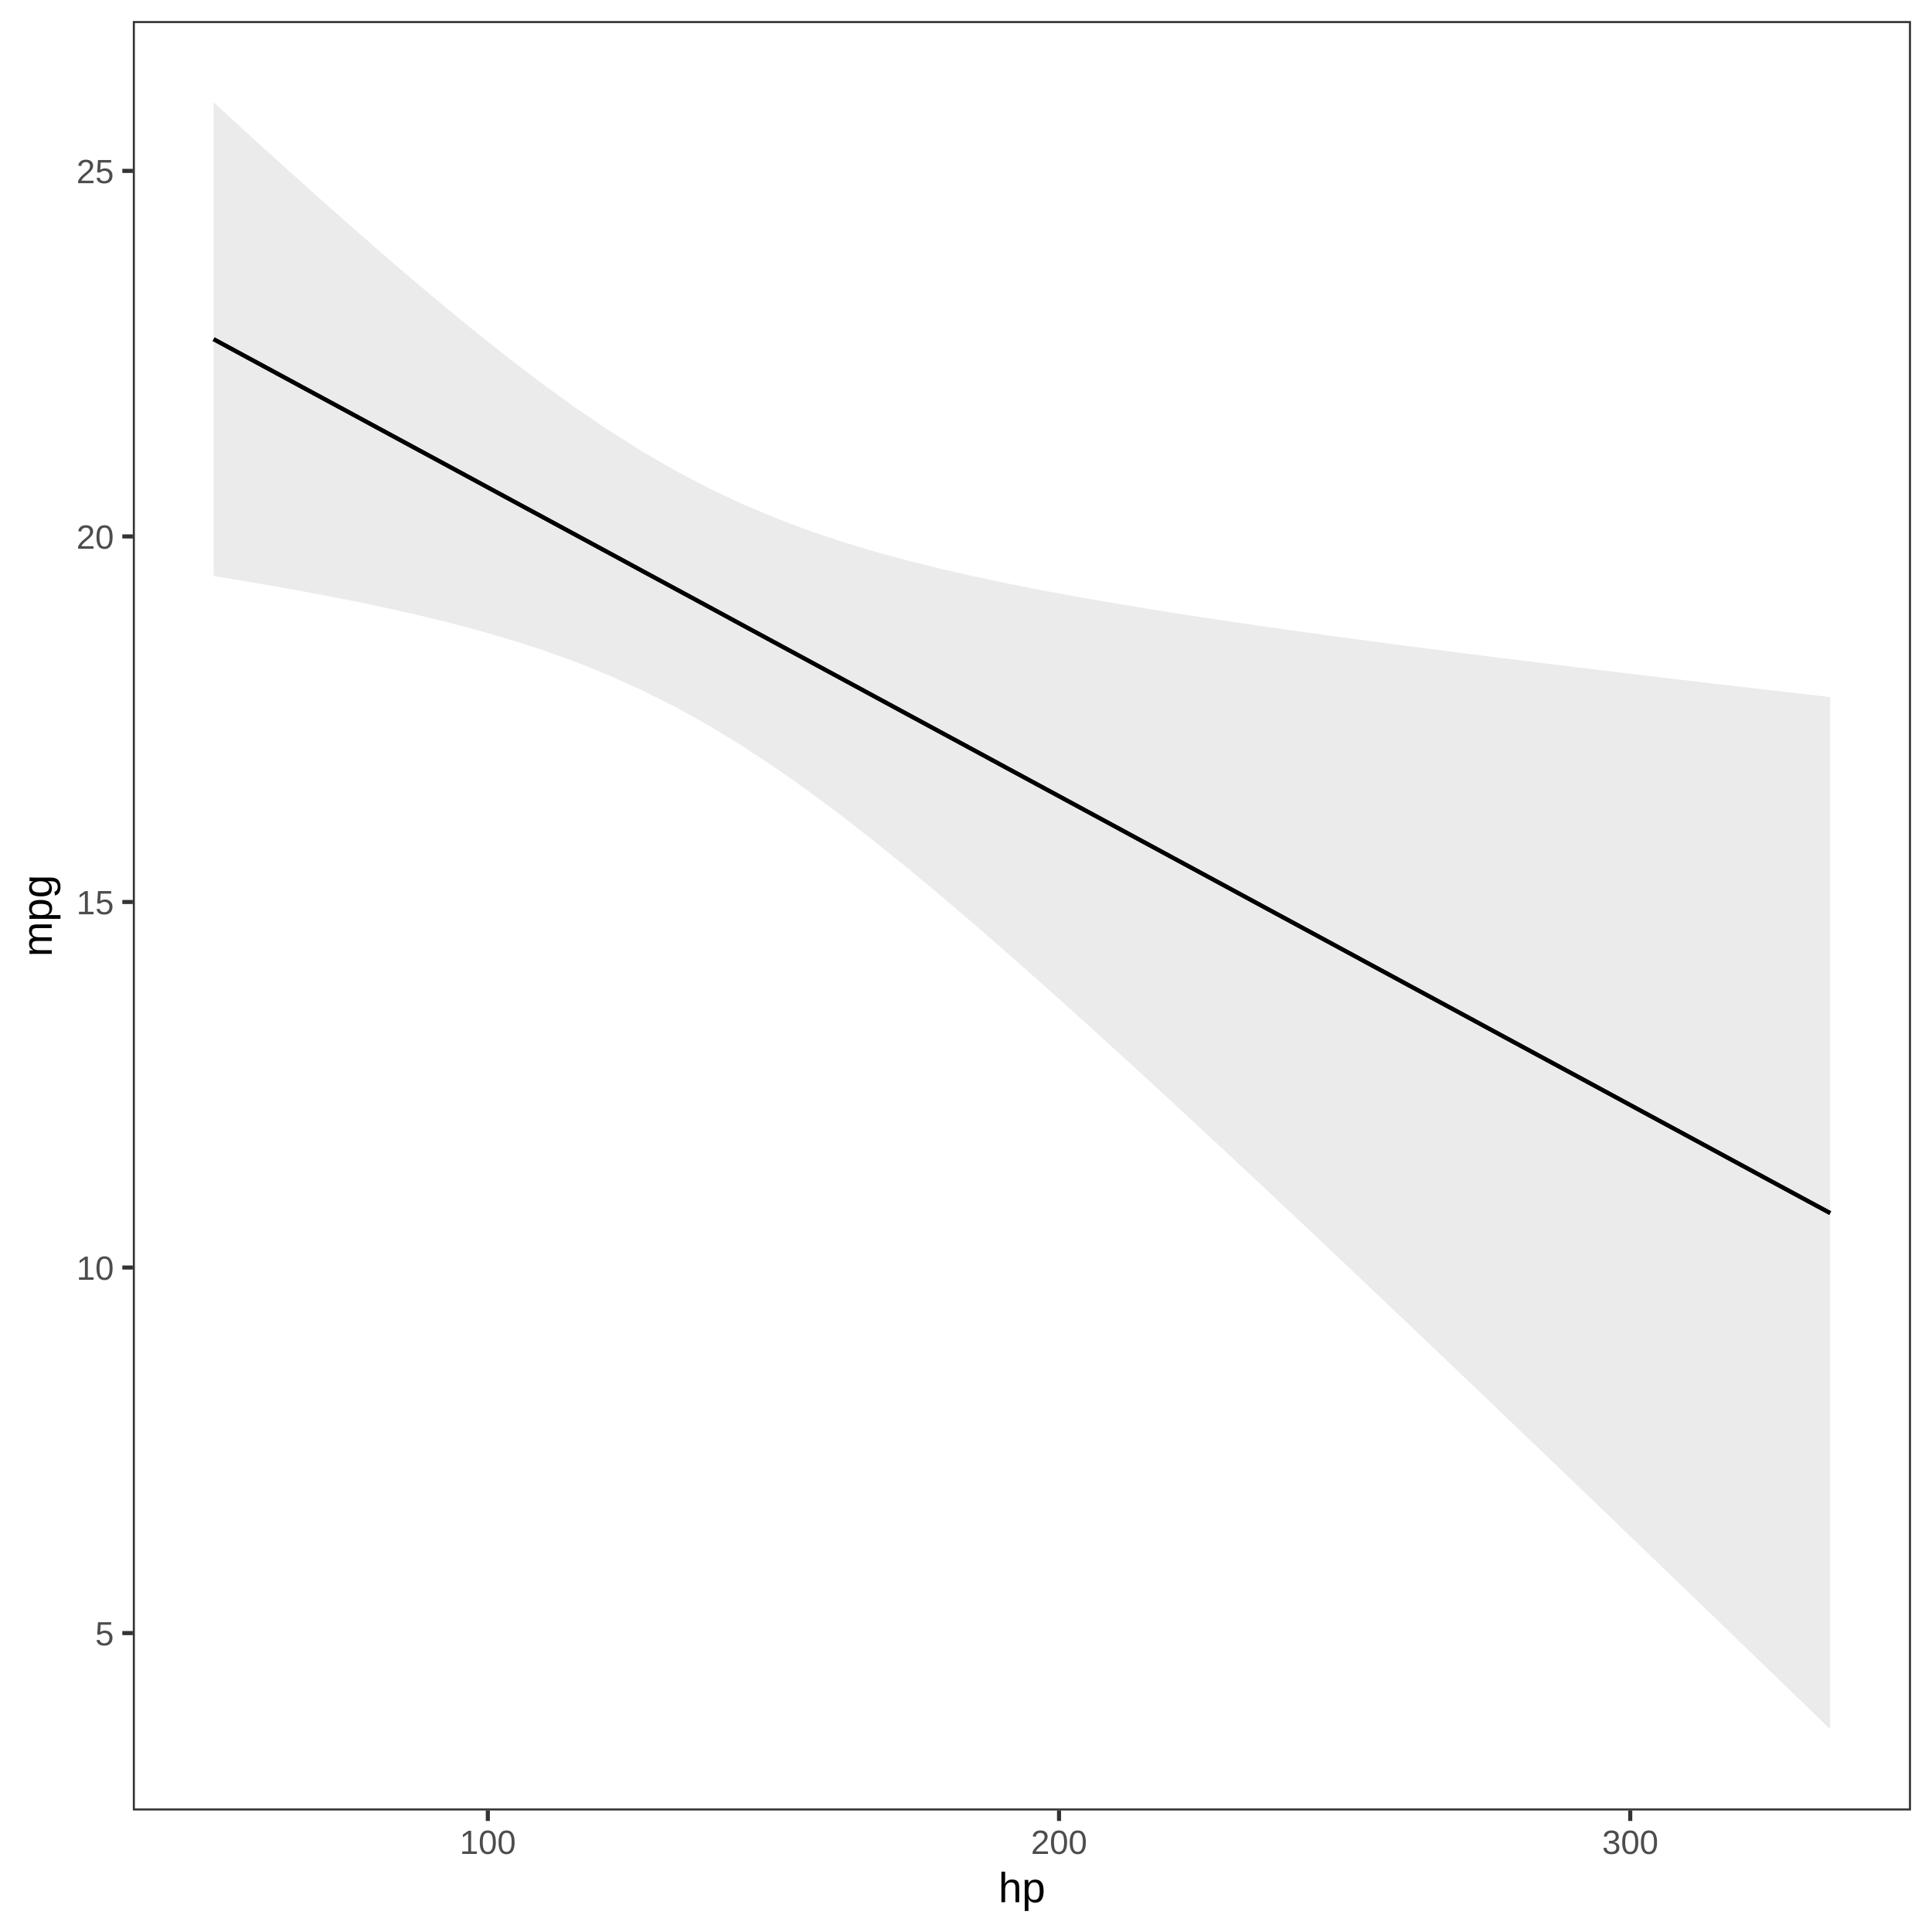
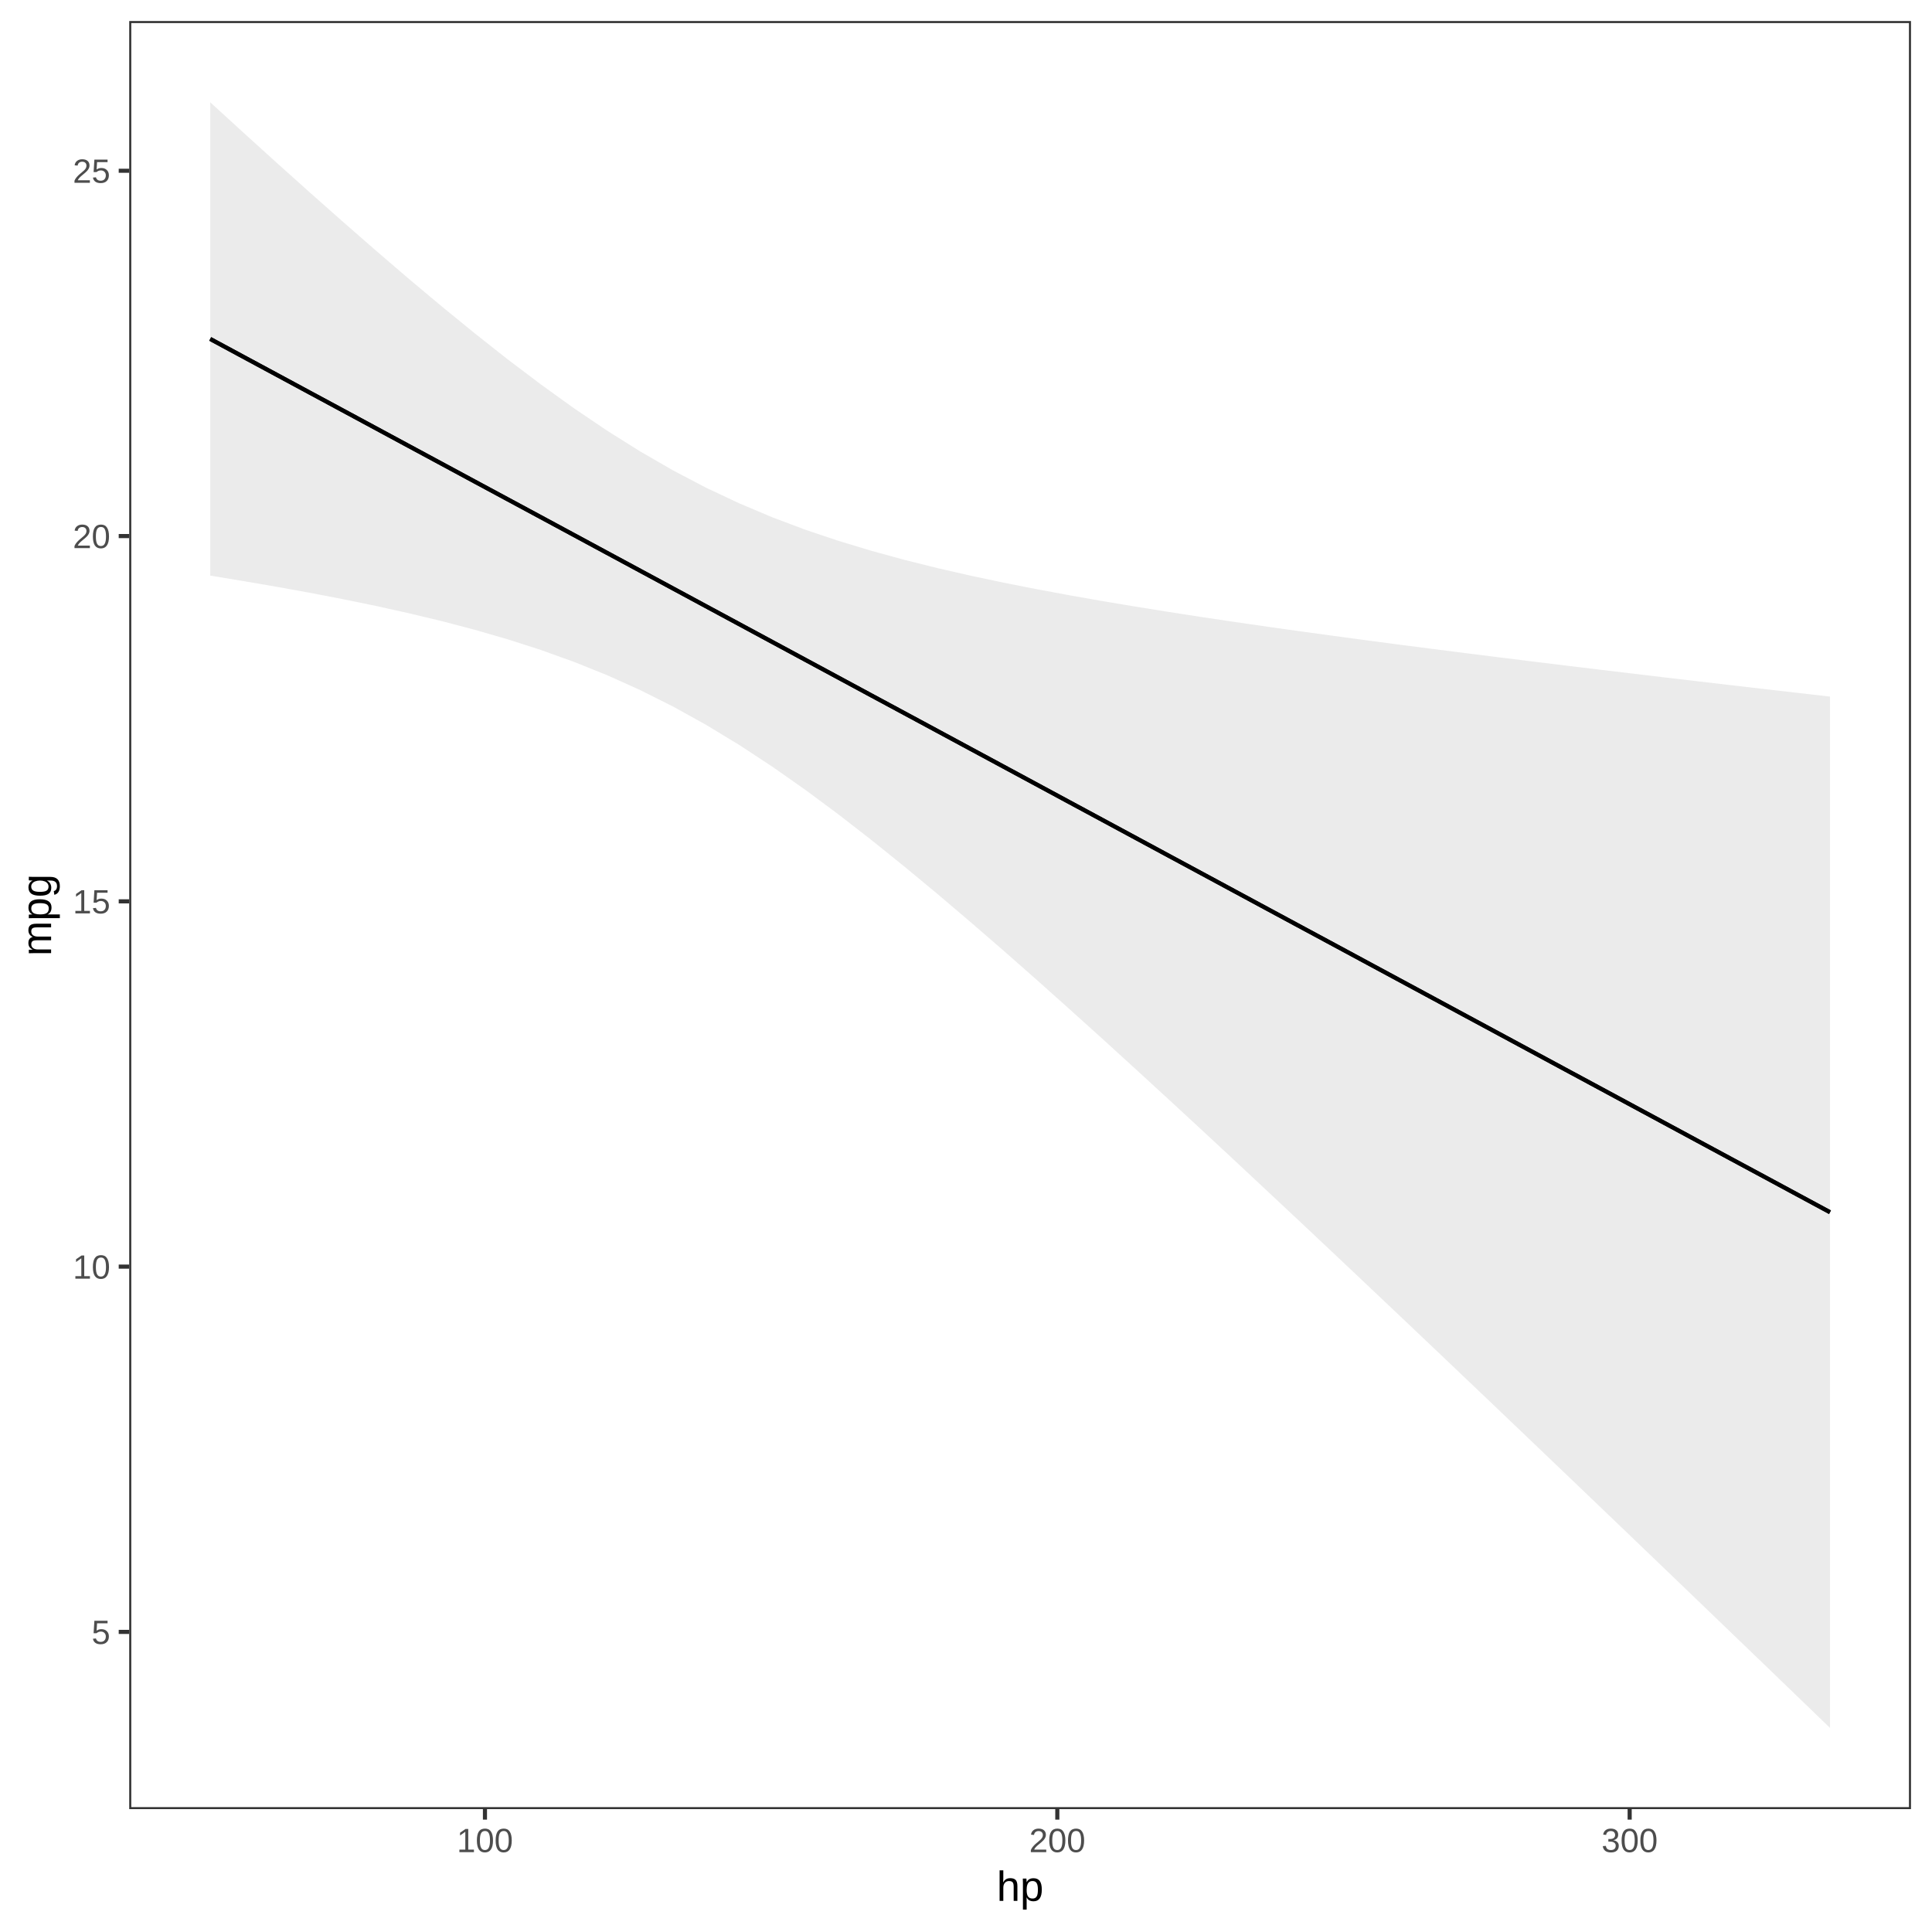
<svg xmlns="http://www.w3.org/2000/svg" class="svglite" width="504.00pt" height="504.00pt" viewBox="0 0 504.00 504.00">
  <defs>
    <style type="text/css">
    .svglite line, .svglite polyline, .svglite polygon, .svglite path, .svglite rect, .svglite circle {
      fill: none;
      stroke: #000000;
      stroke-linecap: round;
      stroke-linejoin: round;
      stroke-miterlimit: 10.00;
    }
    .svglite text {
      white-space: pre;
    }
  </style>
  </defs>
  <rect width="100%" height="100%" style="stroke: none; fill: #FFFFFF;" />
  <defs>
    <clipPath id="cpMC4wMHw1MDQuMDB8MC4wMHw1MDQuMDA=">
      <rect x="0.00" y="0.00" width="504.00" height="504.00" />
    </clipPath>
  </defs>
  <g clip-path="url(#cpMC4wMHw1MDQuMDB8MC4wMHw1MDQuMDA=)">
-     <rect x="0.00" y="0.00" width="504.00" height="504.00" style="stroke-width: 1.07; stroke: #FFFFFF; fill: #FFFFFF;" />
+     <rect x="0" y="0.00" width="504.00" height="504.00" style="stroke-width: 1.07; stroke: #FFFFFF; fill: #FFFFFF;" />
  </g>
  <defs>
-     <clipPath id="cpMzQuNjV8NDk4LjUyfDUuNDh8NDcyLjI5">
-       <rect x="34.65" y="5.48" width="463.87" height="466.82" />
+     <clipPath id="cpMzMuNzF8NDk4LjUyfDUuNDh8NDcxLjk1">
+       <rect x="33.71" y="5.48" width="464.81" height="466.47" />
    </clipPath>
  </defs>
-   <g clip-path="url(#cpMzQuNjV8NDk4LjUyfDUuNDh8NDcyLjI5)">
-     <rect x="34.65" y="5.48" width="463.87" height="466.82" style="stroke-width: 1.07; stroke: none; fill: #FFFFFF;" />
-     <polygon points="55.73,26.70 64.34,34.59 72.95,42.41 81.55,50.15 90.16,57.79 98.77,65.33 107.37,72.73 115.98,79.96 124.58,87.00 133.19,93.81 141.80,100.34 150.40,106.55 159.01,112.39 167.61,117.82 176.22,122.80 184.83,127.32 193.43,131.39 202.04,135.03 210.65,138.28 219.25,141.19 227.86,143.80 236.46,146.15 245.07,148.30 253.68,150.28 262.28,152.10 270.89,153.81 279.49,155.41 288.10,156.93 296.71,158.37 305.31,159.76 313.92,161.09 322.53,162.38 331.13,163.62 339.74,164.84 348.34,166.02 356.95,167.18 365.56,168.32 374.16,169.44 382.77,170.53 391.37,171.62 399.98,172.68 408.59,173.74 417.19,174.78 425.80,175.82 434.40,176.84 443.01,177.86 451.62,178.87 460.22,179.87 468.83,180.86 477.44,181.85 477.44,451.08 468.83,442.76 460.22,434.45 451.62,426.14 443.01,417.85 434.40,409.56 425.80,401.28 417.19,393.00 408.59,384.74 399.98,376.49 391.37,368.26 382.77,360.03 374.16,351.83 365.56,343.64 356.95,335.47 348.34,327.32 339.74,319.20 331.13,311.11 322.53,303.05 313.92,295.04 305.31,287.06 296.71,279.14 288.10,271.28 279.49,263.49 270.89,255.79 262.28,248.19 253.68,240.71 245.07,233.38 236.46,226.22 227.86,219.28 219.25,212.58 210.65,206.18 202.04,200.13 193.43,194.46 184.83,189.23 176.22,184.44 167.61,180.12 159.01,176.24 150.40,172.77 141.80,169.67 133.19,166.90 124.58,164.40 115.98,162.14 107.37,160.07 98.77,158.16 90.16,156.39 81.55,154.73 72.95,153.17 64.34,151.68 55.73,150.27 " style="stroke-width: 0.00; stroke: none; stroke-linecap: butt; fill: #333333; fill-opacity: 0.10;" />
-     <polyline points="55.73,26.70 64.34,34.59 72.95,42.41 81.55,50.15 90.16,57.79 98.77,65.33 107.37,72.73 115.98,79.96 124.58,87.00 133.19,93.81 141.80,100.34 150.40,106.55 159.01,112.39 167.61,117.82 176.22,122.80 184.83,127.32 193.43,131.39 202.04,135.03 210.65,138.28 219.25,141.19 227.86,143.80 236.46,146.15 245.07,148.30 253.68,150.28 262.28,152.10 270.89,153.81 279.49,155.41 288.10,156.93 296.71,158.37 305.31,159.76 313.92,161.09 322.53,162.38 331.13,163.62 339.74,164.84 348.34,166.02 356.95,167.18 365.56,168.32 374.16,169.44 382.77,170.53 391.37,171.62 399.98,172.68 408.59,173.74 417.19,174.78 425.80,175.82 434.40,176.84 443.01,177.86 451.62,178.87 460.22,179.87 468.83,180.86 477.44,181.85 " style="stroke-width: 1.07; stroke: none; stroke-linecap: butt;" />
-     <polyline points="477.44,451.08 468.83,442.76 460.22,434.45 451.62,426.14 443.01,417.85 434.40,409.56 425.80,401.28 417.19,393.00 408.59,384.74 399.98,376.49 391.37,368.26 382.77,360.03 374.16,351.83 365.56,343.64 356.95,335.47 348.34,327.32 339.74,319.20 331.13,311.11 322.53,303.05 313.92,295.04 305.31,287.06 296.71,279.14 288.10,271.28 279.49,263.49 270.89,255.79 262.28,248.19 253.68,240.71 245.07,233.38 236.46,226.22 227.86,219.28 219.25,212.58 210.65,206.18 202.04,200.13 193.43,194.46 184.83,189.23 176.22,184.44 167.61,180.12 159.01,176.24 150.40,172.77 141.80,169.67 133.19,166.90 124.58,164.40 115.98,162.14 107.37,160.07 98.77,158.16 90.16,156.39 81.55,154.73 72.95,153.17 64.34,151.68 55.73,150.27 " style="stroke-width: 1.07; stroke: none; stroke-linecap: butt;" />
-     <polyline points="55.73,88.48 64.34,93.14 72.95,97.79 81.55,102.44 90.16,107.09 98.77,111.75 107.37,116.40 115.98,121.05 124.58,125.70 133.19,130.36 141.80,135.01 150.40,139.66 159.01,144.31 167.61,148.97 176.22,153.62 184.83,158.27 193.43,162.93 202.04,167.58 210.65,172.23 219.25,176.88 227.86,181.54 236.46,186.19 245.07,190.84 253.68,195.49 262.28,200.15 270.89,204.80 279.49,209.45 288.10,214.10 296.71,218.76 305.31,223.41 313.92,228.06 322.53,232.72 331.13,237.37 339.74,242.02 348.34,246.67 356.95,251.33 365.56,255.98 374.16,260.63 382.77,265.28 391.37,269.94 399.98,274.59 408.59,279.24 417.19,283.89 425.80,288.55 434.40,293.20 443.01,297.85 451.62,302.51 460.22,307.16 468.83,311.81 477.44,316.46 " style="stroke-width: 1.07; stroke-linecap: butt;" />
-     <polyline points="55.73,88.48 64.34,93.14 72.95,97.79 81.55,102.44 90.16,107.09 98.77,111.75 107.37,116.40 115.98,121.05 124.58,125.70 133.19,130.36 141.80,135.01 150.40,139.66 159.01,144.31 167.61,148.97 176.22,153.62 184.83,158.27 193.43,162.93 202.04,167.58 210.65,172.23 219.25,176.88 227.86,181.54 236.46,186.19 245.07,190.84 253.68,195.49 262.28,200.15 270.89,204.80 279.49,209.45 288.10,214.10 296.71,218.76 305.31,223.41 313.92,228.06 322.53,232.72 331.13,237.37 339.74,242.02 348.34,246.67 356.95,251.33 365.56,255.98 374.16,260.63 382.77,265.28 391.37,269.94 399.98,274.59 408.59,279.24 417.19,283.89 425.80,288.55 434.40,293.20 443.01,297.85 451.62,302.51 460.22,307.16 468.83,311.81 477.44,316.46 " style="stroke-width: 1.07; stroke-linecap: butt;" />
-     <rect x="34.65" y="5.48" width="463.87" height="466.82" style="stroke-width: 1.07; stroke: #333333;" />
+   <g clip-path="url(#cpMzMuNzF8NDk4LjUyfDUuNDh8NDcxLjk1)">
+     <rect x="33.71" y="5.48" width="464.81" height="466.47" style="stroke-width: 1.07; stroke: none; fill: #FFFFFF;" />
+     <polygon points="54.84,26.68 63.46,34.56 72.09,42.38 80.71,50.11 89.34,57.75 97.96,65.28 106.58,72.68 115.21,79.91 123.83,86.94 132.45,93.75 141.08,100.27 149.70,106.48 158.32,112.31 166.95,117.73 175.57,122.71 184.19,127.23 192.82,131.29 201.44,134.93 210.06,138.18 218.69,141.08 227.31,143.69 235.93,146.05 244.56,148.20 253.18,150.17 261.81,152.00 270.43,153.70 279.05,155.30 287.68,156.82 296.30,158.26 304.92,159.64 313.55,160.98 322.17,162.26 330.79,163.51 339.42,164.72 348.04,165.90 356.66,167.06 365.29,168.20 373.91,169.31 382.53,170.41 391.16,171.49 399.78,172.56 408.40,173.62 417.03,174.66 425.65,175.69 434.28,176.72 442.90,177.73 451.52,178.74 460.15,179.74 468.77,180.73 477.39,181.72 477.39,450.75 468.77,442.44 460.15,434.13 451.52,425.83 442.90,417.54 434.28,409.26 425.65,400.98 417.03,392.72 408.40,384.46 399.78,376.22 391.16,367.99 382.53,359.77 373.91,351.57 365.29,343.39 356.66,335.23 348.04,327.08 339.42,318.97 330.79,310.89 322.17,302.83 313.55,294.82 304.92,286.85 296.30,278.94 287.68,271.08 279.05,263.30 270.43,255.60 261.81,248.01 253.18,240.54 244.56,233.21 235.93,226.06 227.31,219.12 218.69,212.43 210.06,206.03 201.44,199.98 192.82,194.32 184.19,189.09 175.57,184.31 166.95,179.99 158.32,176.11 149.70,172.65 141.08,169.55 132.45,166.78 123.83,164.29 115.21,162.02 106.58,159.96 97.96,158.05 89.34,156.28 80.71,154.62 72.09,153.06 63.46,151.58 54.84,150.16 " style="stroke-width: 0.00; stroke: none; stroke-linecap: butt; fill: #333333; fill-opacity: 0.10;" />
+     <polyline points="54.84,26.68 63.46,34.56 72.09,42.38 80.71,50.11 89.34,57.75 97.96,65.28 106.58,72.68 115.21,79.91 123.83,86.94 132.45,93.75 141.08,100.27 149.70,106.48 158.32,112.31 166.95,117.73 175.57,122.71 184.19,127.23 192.82,131.29 201.44,134.93 210.06,138.18 218.69,141.08 227.31,143.69 235.93,146.05 244.56,148.20 253.18,150.17 261.81,152.00 270.43,153.70 279.05,155.30 287.68,156.82 296.30,158.26 304.92,159.64 313.55,160.98 322.17,162.26 330.79,163.51 339.42,164.72 348.04,165.90 356.66,167.06 365.29,168.20 373.91,169.31 382.53,170.41 391.16,171.49 399.78,172.56 408.40,173.62 417.03,174.66 425.65,175.69 434.28,176.72 442.90,177.73 451.52,178.74 460.15,179.74 468.77,180.73 477.39,181.72 " style="stroke-width: 1.07; stroke: none; stroke-linecap: butt;" />
+     <polyline points="477.39,450.75 468.77,442.44 460.15,434.13 451.52,425.83 442.90,417.54 434.28,409.26 425.65,400.98 417.03,392.72 408.40,384.46 399.78,376.22 391.16,367.99 382.53,359.77 373.91,351.57 365.29,343.39 356.66,335.23 348.04,327.08 339.42,318.97 330.79,310.89 322.17,302.83 313.55,294.82 304.92,286.85 296.30,278.94 287.68,271.08 279.05,263.30 270.43,255.60 261.81,248.01 253.18,240.54 244.56,233.21 235.93,226.06 227.31,219.12 218.69,212.43 210.06,206.03 201.44,199.98 192.82,194.32 184.19,189.09 175.57,184.31 166.95,179.99 158.32,176.11 149.70,172.65 141.08,169.55 132.45,166.78 123.83,164.29 115.21,162.02 106.58,159.96 97.96,158.05 89.34,156.28 80.71,154.62 72.09,153.06 63.46,151.58 54.84,150.16 " style="stroke-width: 1.07; stroke: none; stroke-linecap: butt;" />
+     <polyline points="54.84,88.42 63.46,93.07 72.09,97.72 80.71,102.37 89.34,107.02 97.96,111.67 106.58,116.32 115.21,120.97 123.83,125.62 132.45,130.26 141.08,134.91 149.70,139.56 158.32,144.21 166.95,148.86 175.57,153.51 184.19,158.16 192.82,162.81 201.44,167.46 210.06,172.11 218.69,176.76 227.31,181.41 235.93,186.05 244.56,190.70 253.18,195.35 261.81,200.00 270.43,204.65 279.05,209.30 287.68,213.95 296.30,218.60 304.92,223.25 313.55,227.90 322.17,232.55 330.79,237.20 339.42,241.85 348.04,246.49 356.66,251.14 365.29,255.79 373.91,260.44 382.53,265.09 391.16,269.74 399.78,274.39 408.40,279.04 417.03,283.69 425.65,288.34 434.28,292.99 442.90,297.64 451.52,302.29 460.15,306.93 468.77,311.58 477.39,316.23 " style="stroke-width: 1.07; stroke-linecap: butt;" />
+     <polyline points="54.84,88.42 63.46,93.07 72.09,97.72 80.71,102.37 89.34,107.02 97.96,111.67 106.58,116.32 115.21,120.97 123.83,125.62 132.45,130.26 141.08,134.91 149.70,139.56 158.32,144.21 166.95,148.86 175.57,153.51 184.19,158.16 192.82,162.81 201.44,167.46 210.06,172.11 218.69,176.76 227.31,181.41 235.93,186.05 244.56,190.70 253.18,195.35 261.81,200.00 270.43,204.65 279.05,209.30 287.68,213.95 296.30,218.60 304.92,223.25 313.55,227.90 322.17,232.55 330.79,237.20 339.42,241.85 348.04,246.49 356.66,251.14 365.29,255.79 373.91,260.44 382.53,265.09 391.16,269.74 399.78,274.39 408.40,279.04 417.03,283.69 425.65,288.34 434.28,292.99 442.90,297.64 451.52,302.29 460.15,306.93 468.77,311.58 477.39,316.23 " style="stroke-width: 1.07; stroke-linecap: butt;" />
+     <rect x="33.71" y="5.48" width="464.81" height="466.47" style="stroke-width: 1.07; stroke: #333333;" />
  </g>
  <g clip-path="url(#cpMC4wMHw1MDQuMDB8MC4wMHw1MDQuMDA=)">
-     <text x="29.72" y="429.23" text-anchor="end" style="font-size: 8.80px;fill: #4D4D4D; font-family: &quot;Arimo&quot;;" textLength="5.59px" lengthAdjust="spacingAndGlyphs">5</text>
-     <text x="29.72" y="333.87" text-anchor="end" style="font-size: 8.80px;fill: #4D4D4D; font-family: &quot;Arimo&quot;;" textLength="11.19px" lengthAdjust="spacingAndGlyphs">10</text>
-     <text x="29.72" y="238.51" text-anchor="end" style="font-size: 8.80px;fill: #4D4D4D; font-family: &quot;Arimo&quot;;" textLength="11.19px" lengthAdjust="spacingAndGlyphs">15</text>
-     <text x="29.72" y="143.15" text-anchor="end" style="font-size: 8.80px;fill: #4D4D4D; font-family: &quot;Arimo&quot;;" textLength="11.19px" lengthAdjust="spacingAndGlyphs">20</text>
-     <text x="29.72" y="47.79" text-anchor="end" style="font-size: 8.80px;fill: #4D4D4D; font-family: &quot;Arimo&quot;;" textLength="11.19px" lengthAdjust="spacingAndGlyphs">25</text>
-     <polyline points="31.91,426.02 34.65,426.02 " style="stroke-width: 1.07; stroke: #333333; stroke-linecap: butt;" />
-     <polyline points="31.91,330.66 34.65,330.66 " style="stroke-width: 1.07; stroke: #333333; stroke-linecap: butt;" />
-     <polyline points="31.91,235.30 34.65,235.30 " style="stroke-width: 1.07; stroke: #333333; stroke-linecap: butt;" />
-     <polyline points="31.91,139.94 34.65,139.94 " style="stroke-width: 1.07; stroke: #333333; stroke-linecap: butt;" />
-     <polyline points="31.91,44.58 34.65,44.58 " style="stroke-width: 1.07; stroke: #333333; stroke-linecap: butt;" />
-     <polyline points="127.26,475.03 127.26,472.29 " style="stroke-width: 1.07; stroke: #333333; stroke-linecap: butt;" />
-     <polyline points="276.27,475.03 276.27,472.29 " style="stroke-width: 1.07; stroke: #333333; stroke-linecap: butt;" />
-     <polyline points="425.28,475.03 425.28,472.29 " style="stroke-width: 1.07; stroke: #333333; stroke-linecap: butt;" />
-     <text x="127.26" y="483.64" text-anchor="middle" style="font-size: 8.80px;fill: #4D4D4D; font-family: &quot;Arimo&quot;;" textLength="16.78px" lengthAdjust="spacingAndGlyphs">100</text>
-     <text x="276.27" y="483.64" text-anchor="middle" style="font-size: 8.80px;fill: #4D4D4D; font-family: &quot;Arimo&quot;;" textLength="16.78px" lengthAdjust="spacingAndGlyphs">200</text>
-     <text x="425.28" y="483.64" text-anchor="middle" style="font-size: 8.80px;fill: #4D4D4D; font-family: &quot;Arimo&quot;;" textLength="16.78px" lengthAdjust="spacingAndGlyphs">300</text>
-     <text x="266.59" y="496.23" text-anchor="middle" style="font-size: 11.00px; font-family: &quot;Arimo&quot;;" textLength="13.95px" lengthAdjust="spacingAndGlyphs">hp</text>
-     <text transform="translate(13.50,238.89) rotate(-90)" text-anchor="middle" style="font-size: 11.00px; font-family: &quot;Arimo&quot;;" textLength="24.68px" lengthAdjust="spacingAndGlyphs">mpg</text>
+     <text x="28.78" y="428.86" text-anchor="end" style="font-size: 8.80px;fill: #4D4D4D; font-family: &quot;Liberation Sans&quot;;" textLength="5.03px" lengthAdjust="spacingAndGlyphs">5</text>
+     <text x="28.78" y="333.57" text-anchor="end" style="font-size: 8.80px;fill: #4D4D4D; font-family: &quot;Liberation Sans&quot;;" textLength="10.07px" lengthAdjust="spacingAndGlyphs">10</text>
+     <text x="28.78" y="238.28" text-anchor="end" style="font-size: 8.80px;fill: #4D4D4D; font-family: &quot;Liberation Sans&quot;;" textLength="10.07px" lengthAdjust="spacingAndGlyphs">15</text>
+     <text x="28.78" y="142.99" text-anchor="end" style="font-size: 8.80px;fill: #4D4D4D; font-family: &quot;Liberation Sans&quot;;" textLength="10.07px" lengthAdjust="spacingAndGlyphs">20</text>
+     <text x="28.78" y="47.69" text-anchor="end" style="font-size: 8.80px;fill: #4D4D4D; font-family: &quot;Liberation Sans&quot;;" textLength="10.07px" lengthAdjust="spacingAndGlyphs">25</text>
+     <polyline points="30.97,425.71 33.71,425.71 " style="stroke-width: 1.07; stroke: #333333; stroke-linecap: butt;" />
+     <polyline points="30.97,330.42 33.71,330.42 " style="stroke-width: 1.07; stroke: #333333; stroke-linecap: butt;" />
+     <polyline points="30.97,235.13 33.71,235.13 " style="stroke-width: 1.07; stroke: #333333; stroke-linecap: butt;" />
+     <polyline points="30.97,139.84 33.71,139.84 " style="stroke-width: 1.07; stroke: #333333; stroke-linecap: butt;" />
+     <polyline points="30.97,44.55 33.71,44.55 " style="stroke-width: 1.07; stroke: #333333; stroke-linecap: butt;" />
+     <polyline points="126.51,474.69 126.51,471.95 " style="stroke-width: 1.07; stroke: #333333; stroke-linecap: butt;" />
+     <polyline points="275.82,474.69 275.82,471.95 " style="stroke-width: 1.07; stroke: #333333; stroke-linecap: butt;" />
+     <polyline points="425.13,474.69 425.13,471.95 " style="stroke-width: 1.07; stroke: #333333; stroke-linecap: butt;" />
+     <text x="126.51" y="483.17" text-anchor="middle" style="font-size: 8.80px;fill: #4D4D4D; font-family: &quot;Liberation Sans&quot;;" textLength="15.10px" lengthAdjust="spacingAndGlyphs">100</text>
+     <text x="275.82" y="483.17" text-anchor="middle" style="font-size: 8.80px;fill: #4D4D4D; font-family: &quot;Liberation Sans&quot;;" textLength="15.10px" lengthAdjust="spacingAndGlyphs">200</text>
+     <text x="425.13" y="483.17" text-anchor="middle" style="font-size: 8.80px;fill: #4D4D4D; font-family: &quot;Liberation Sans&quot;;" textLength="15.10px" lengthAdjust="spacingAndGlyphs">300</text>
+     <text x="266.12" y="495.88" text-anchor="middle" style="font-size: 11.00px; font-family: &quot;Liberation Sans&quot;;" textLength="13.56px" lengthAdjust="spacingAndGlyphs">hp</text>
+     <text transform="translate(13.33,238.71) rotate(-90)" text-anchor="middle" style="font-size: 11.00px; font-family: &quot;Liberation Sans&quot;;" textLength="23.82px" lengthAdjust="spacingAndGlyphs">mpg</text>
  </g>
</svg>
